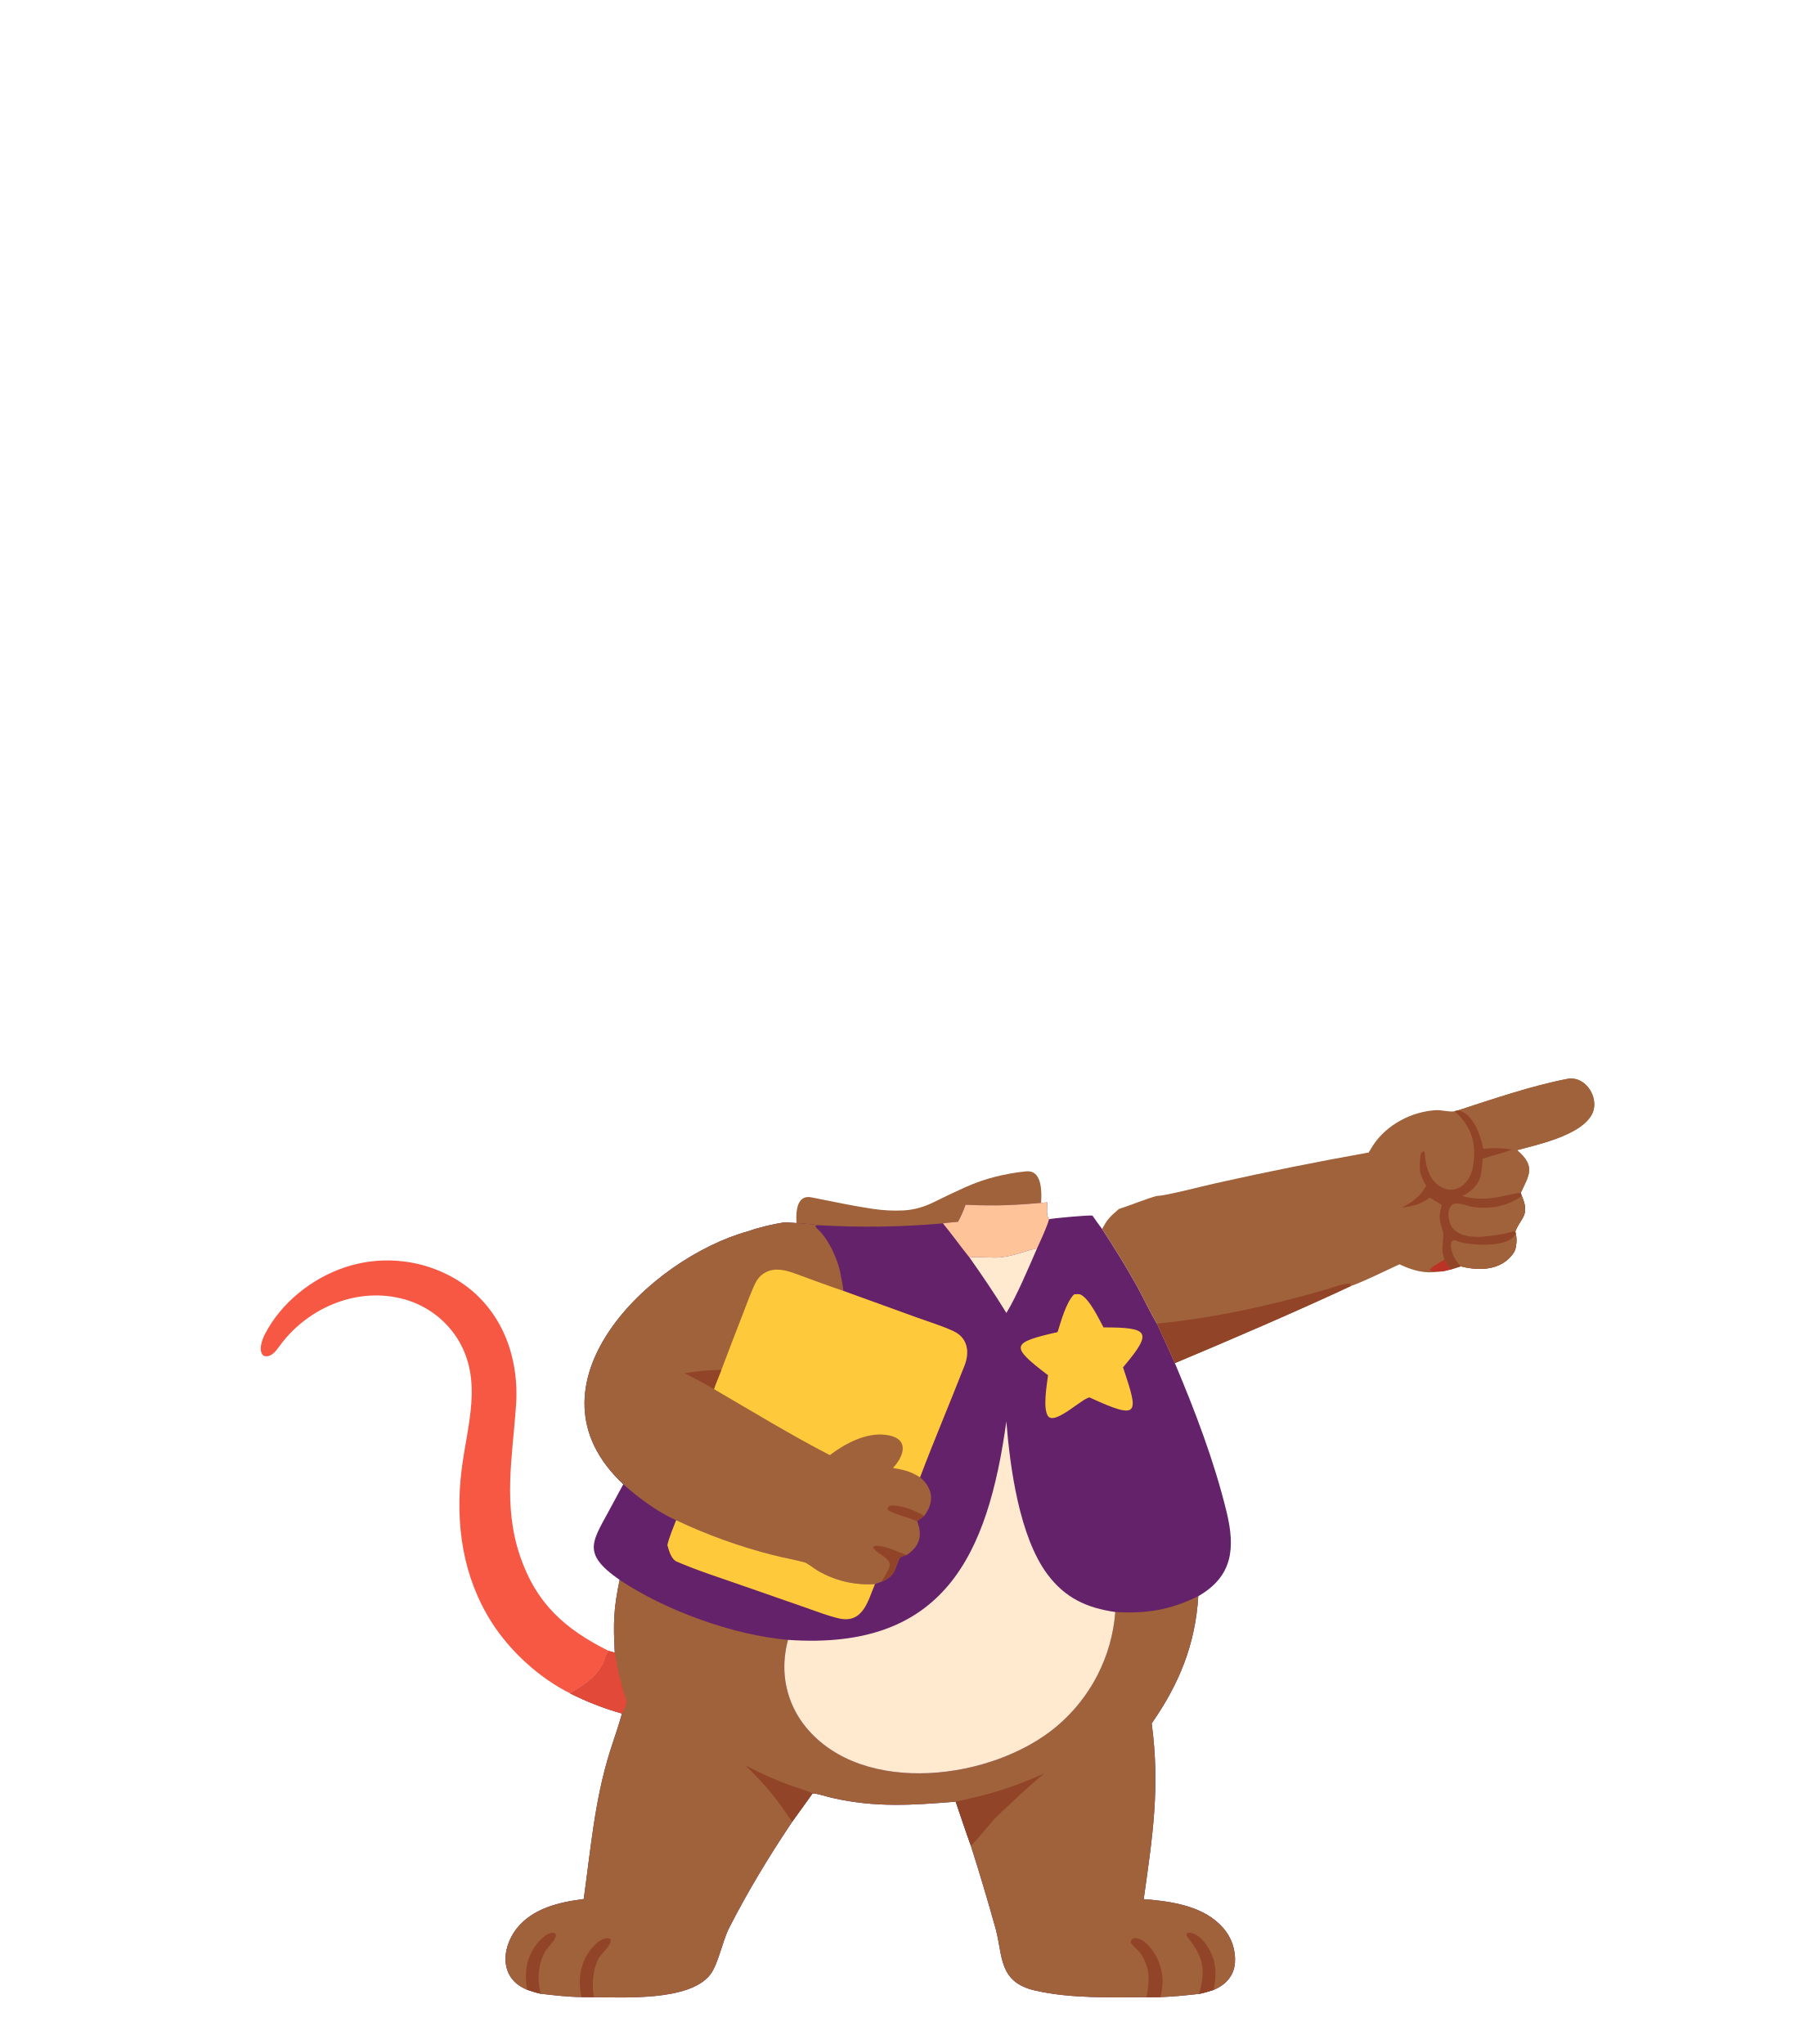
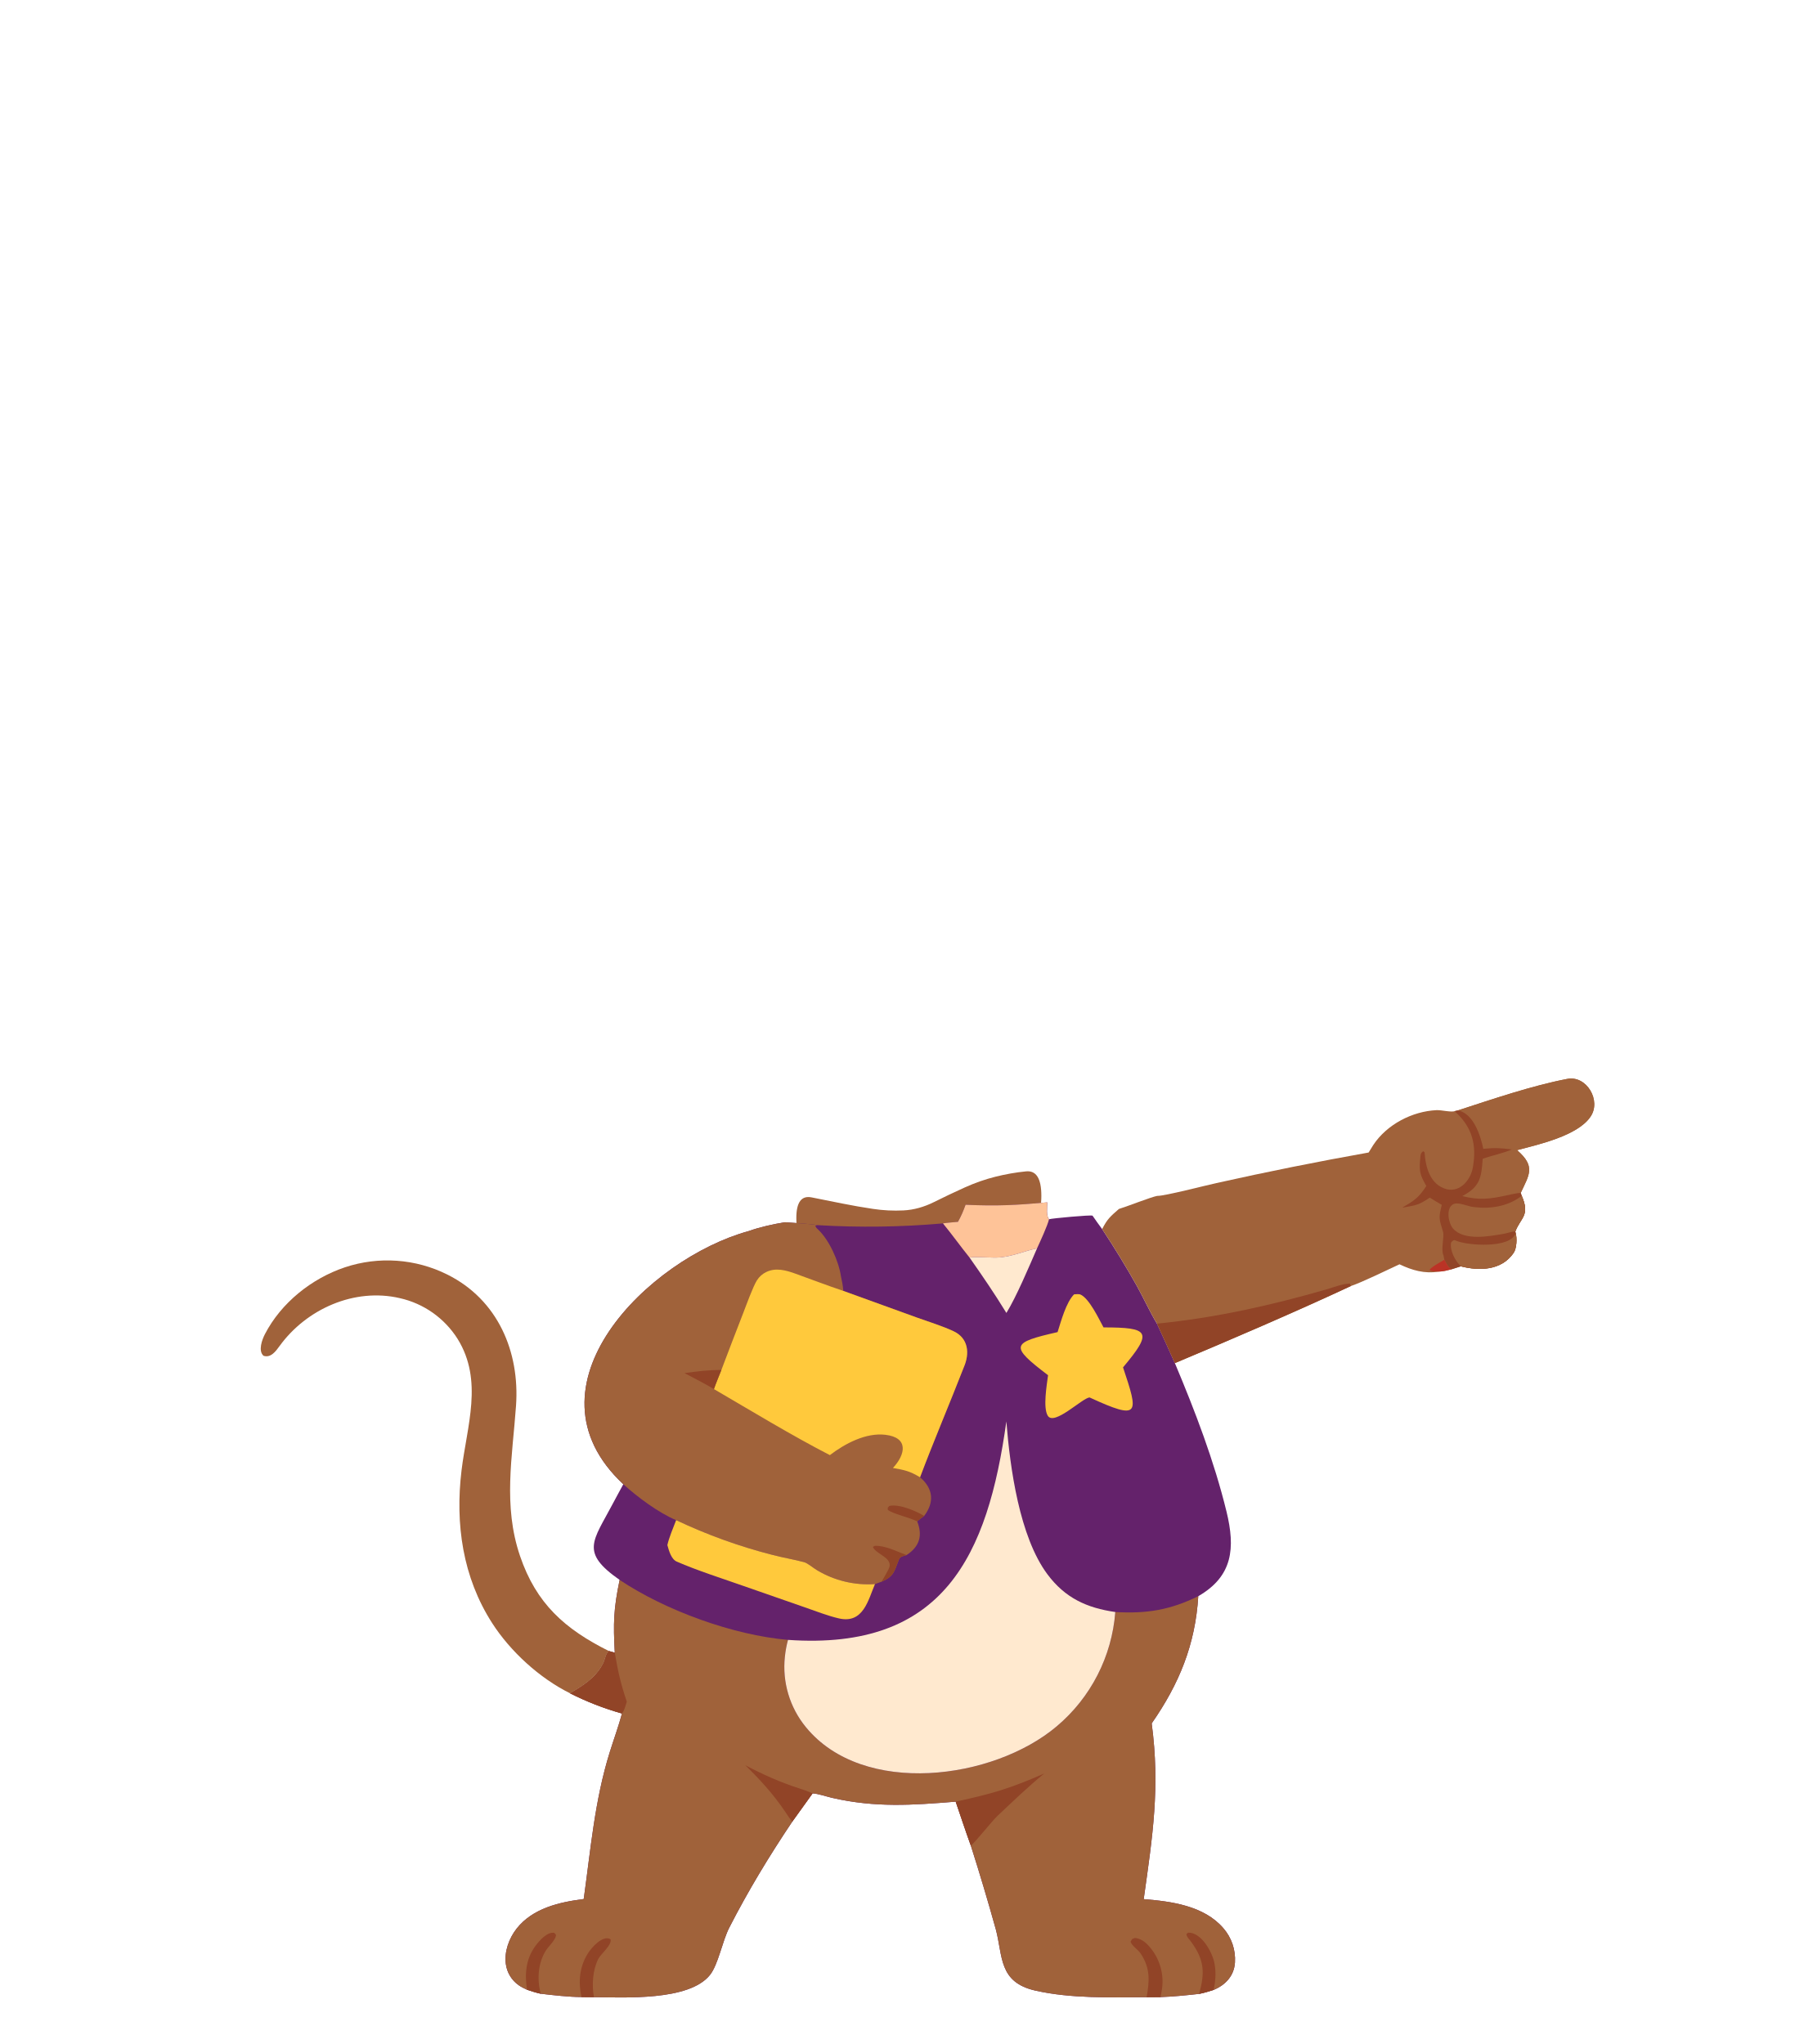
<svg xmlns="http://www.w3.org/2000/svg" width="1178" height="1335" viewBox="0 0 1178 1335" fill="none">
  <path d="M520 795.556C520 785.222 523.333 780.722 530 782.056C536.667 783.389 543.333 784.722 550 786.056C556.667 787.389 563.333 788.556 570 789.556C576.667 790.556 583.333 790.889 590 790.556C596.667 790.222 603.333 788.389 610 785.056C616.667 781.722 623.333 778.556 630 775.556C636.667 772.556 643.333 770.222 650 768.556C656.667 766.889 663.333 765.722 670 765.056C676.667 764.389 680 769.722 680 781.056C680 792.389 676.667 798.222 670 798.556C663.333 798.889 656.667 799.056 650 799.056C643.333 799.056 636.667 801.056 630 805.056C623.333 809.056 616.667 811.222 610 811.556C603.333 811.889 596.667 812.056 590 812.056C583.333 812.056 576.667 812.056 570 812.056C563.333 812.056 556.667 812.056 550 812.056C543.333 812.056 536.667 811.889 530 811.556C523.333 811.222 520 805.889 520 795.556Z" fill="#A0623A" />
  <path d="M630.529 786.868C651.24 787.793 663.227 787.142 683.872 785.31C683.807 788.706 683.032 794.012 685.013 796.313C687.399 795.674 712.204 793.399 713.417 793.986C715.477 796.926 717.511 799.905 719.688 802.753C727.694 814.839 735.249 827.211 742.349 839.851C746.351 847.067 751.423 857.933 755.498 864.517C759.474 873.076 763.373 881.667 767.193 890.298C780.44 921.815 792.767 953.99 800.897 987.235C806.712 1011.03 805.102 1029.48 782.474 1042.51C780.531 1074.16 769.996 1099.8 752.049 1125.6C757.59 1167.34 752.688 1198.95 746.834 1240.39C764.814 1241.81 786.157 1244.67 798.791 1259.29C804.215 1265.48 806.959 1273.56 806.431 1281.77C805.877 1290.43 800.31 1296.42 792.565 1299.65C789.391 1300.63 786.274 1301.66 783.002 1302.27C775.009 1303.17 765.87 1304.1 757.812 1304.37L748.737 1304.45C724.917 1304.55 699.473 1305.37 676.206 1300.15C651.868 1294.69 654.954 1277.55 650.21 1259.93C645.117 1241.66 639.694 1223.48 633.942 1205.4C630.534 1196 627.313 1186.21 624.066 1176.72C595.574 1179.04 571.823 1180.71 543.543 1174.29C539.707 1173.41 534.341 1171.5 530.611 1171.33C526.232 1177.49 521.816 1183.63 517.366 1189.75C502.253 1212.3 488.555 1234.87 476.176 1259.07C471.662 1267.89 469.011 1283.1 463.635 1289.87C449.986 1307.07 407.346 1304.53 387.846 1304.43L379.712 1304.34C371.56 1304.31 361.19 1303.13 353.127 1302.17C349.871 1301.46 347.294 1300.59 344.151 1299.56C342.168 1298.64 340.406 1297.82 338.619 1296.55C334.04 1293.31 331.024 1288.3 330.301 1282.74C329.195 1274.65 332.413 1265.91 337.385 1259.6C347.861 1246.3 365.269 1242.33 381.168 1240.31C385.715 1207.88 388.289 1176.01 398.152 1144.42C400.748 1136.11 403.901 1127.46 406.16 1119.14C394.45 1115.85 383.088 1111.43 372.233 1105.94C380.778 1100.94 388.923 1095.93 393.752 1086.66C395.276 1083.73 395.321 1080.41 397.593 1078.34L401.442 1079.43C400.415 1060.15 400.63 1050.97 404.615 1031.89C378.587 1013.68 387.234 1006.7 400.24 981.942C402.392 977.848 404.802 973.501 407.021 969.407C338.446 905.375 423.714 821.892 488.924 804.044C496.004 801.476 505.15 799.475 512.512 798.282C515.502 798.484 532.016 799.533 533.786 800.179C561.094 801.815 588.487 801.437 615.739 799.038C618.39 798.582 622.762 798.282 625.567 798.008C627.914 793.712 628.808 791.489 630.529 786.868Z" fill="#64226B" />
  <path d="M404.615 1031.89C434.457 1051.84 478.75 1067.98 514.554 1071.06C513.587 1074.66 512.911 1078.32 512.53 1082.03C510.723 1098.62 515.694 1115.25 526.314 1128.14C563.69 1173.72 648.639 1162.53 690.046 1127.5C712.296 1108.76 726.071 1081.86 728.281 1052.86C748.737 1054.04 764.077 1051.56 782.474 1042.51C780.531 1074.16 769.996 1099.8 752.049 1125.6C757.59 1167.34 752.688 1198.95 746.834 1240.39C764.814 1241.81 786.157 1244.67 798.791 1259.29C804.215 1265.48 806.959 1273.56 806.431 1281.77C805.877 1290.43 800.31 1296.42 792.565 1299.65C789.391 1300.63 786.274 1301.66 783.002 1302.27C775.009 1303.17 765.87 1304.1 757.812 1304.37L748.737 1304.45C724.917 1304.55 699.473 1305.37 676.206 1300.15C651.868 1294.69 654.954 1277.55 650.21 1259.93C645.117 1241.66 639.694 1223.48 633.942 1205.4C630.534 1196 627.313 1186.21 624.066 1176.72C595.574 1179.04 571.823 1180.71 543.543 1174.28C539.707 1173.41 534.341 1171.5 530.611 1171.33C526.232 1177.49 521.816 1183.63 517.366 1189.75C502.253 1212.3 488.555 1234.87 476.176 1259.07C471.662 1267.89 469.011 1283.1 463.635 1289.87C449.986 1307.07 407.346 1304.53 387.846 1304.43L379.712 1304.34C371.56 1304.31 361.19 1303.13 353.127 1302.17C349.871 1301.46 347.294 1300.59 344.151 1299.56C342.168 1298.64 340.406 1297.82 338.619 1296.55C334.04 1293.31 331.024 1288.3 330.301 1282.74C329.195 1274.65 332.413 1265.91 337.385 1259.6C347.861 1246.3 365.269 1242.33 381.168 1240.31C385.715 1207.88 388.289 1176.01 398.152 1144.42C400.748 1136.11 403.901 1127.46 406.16 1119.14C394.45 1115.85 383.088 1111.43 372.233 1105.94C380.778 1100.94 388.923 1095.93 393.752 1086.66C395.276 1083.73 395.321 1080.41 397.593 1078.34L401.442 1079.43C400.415 1060.15 400.63 1050.97 404.615 1031.89Z" fill="#A0623A" />
  <path d="M624.065 1176.72C648.79 1171.27 658.48 1168.48 681.877 1158.35C671.421 1166.83 661.114 1176.82 651.306 1186.05C647.556 1189.58 636.294 1203.94 633.942 1205.4C630.534 1196 627.313 1186.21 624.065 1176.72Z" fill="#914427" />
-   <path d="M397.593 1078.34L401.442 1079.43C403.583 1091.83 405.251 1099.41 409.293 1111.4C408.506 1113.9 407.745 1117.23 406.16 1119.14C394.45 1115.85 383.088 1111.43 372.233 1105.94C380.778 1100.94 388.923 1095.93 393.752 1086.66C395.276 1083.73 395.321 1080.41 397.593 1078.34Z" fill="#E24939" />
+   <path d="M397.593 1078.34L401.442 1079.43C403.583 1091.83 405.251 1099.41 409.293 1111.4C408.506 1113.9 407.745 1117.23 406.16 1119.14C394.45 1115.85 383.088 1111.43 372.233 1105.94C380.778 1100.94 388.923 1095.93 393.752 1086.66C395.276 1083.73 395.321 1080.41 397.593 1078.34Z" fill="#914427" />
  <path d="M517.366 1189.75C515.882 1188.2 513.792 1184.86 512.538 1183.01C504.972 1171.85 496.311 1162.28 486.62 1152.91C497.981 1158.88 509.517 1164.09 521.737 1168C524.753 1168.97 527.737 1169.99 530.611 1171.33C526.231 1177.49 521.816 1183.63 517.366 1189.75Z" fill="#914427" />
  <path d="M748.737 1304.45C750.595 1293.99 751.273 1285.64 744.969 1276.1C743.014 1273.14 739.383 1271.18 738.242 1268.24C739.65 1265.9 738.691 1266.68 741.136 1265.72C745.804 1266.26 748.907 1269.27 751.756 1272.87C757.453 1280.11 760.009 1289.34 758.855 1298.49C758.601 1300.43 758.197 1302.45 757.812 1304.37L748.737 1304.45Z" fill="#914427" />
  <path d="M379.712 1304.34C377.498 1294.51 378.394 1284.71 383.76 1276.03C386.233 1272.03 393.629 1263.57 398.681 1266.57C399.742 1270.36 392.458 1275.97 390.66 1279.48C386.986 1286.66 386.393 1296.7 387.846 1304.43L379.712 1304.34Z" fill="#914427" />
  <path d="M344.151 1299.56C342.515 1289.36 343.351 1279.45 349.634 1270.95C352.213 1267.45 357.249 1261.66 361.923 1262.38C362.667 1263.26 363.2 1263.48 363.025 1264.33C362.372 1267.52 358.152 1271.26 356.457 1273.95C351.256 1282.19 350.575 1293.12 353.127 1302.17C349.871 1301.46 347.294 1300.59 344.151 1299.56Z" fill="#914427" />
  <path d="M783.002 1302.27C786.9 1288.5 786.516 1280.02 777.624 1268.02C776.307 1266.24 774.788 1264.98 774.742 1263.17L775.863 1262.26C784.547 1261.99 791.933 1275.35 793.159 1282.9C794.163 1289.08 793.674 1293.57 792.565 1299.65C789.391 1300.63 786.274 1301.66 783.002 1302.27Z" fill="#914427" />
  <path d="M488.924 804.044C496.004 801.476 505.149 799.475 512.511 798.282C515.502 798.484 532.016 799.533 533.786 800.179L532.423 800.465C532.76 801.743 533.089 801.971 534.077 802.897C541.497 809.852 547.731 823.737 549.16 833.749C549.97 837.445 550.357 839.336 550.692 843.136L598.677 860.521C606.447 863.317 615.209 866.003 622.542 869.406C632.44 874.001 633.299 883.936 629.381 892.938C620.021 916.972 609.879 940.732 600.782 964.844C609.358 972.177 610.333 981.016 603.487 990.084C602.173 991.081 600.076 992.561 598.926 993.643C602.559 1002.91 600.543 1010.05 591.979 1015.67C589.99 1016.31 587.86 1016.52 587.126 1018.27C583.917 1025.97 584.187 1029.39 575.645 1033.07L571.366 1034.61C558.196 1035.52 545.059 1032.41 533.703 1025.67C531.222 1024.22 527.4 1020.92 525.09 1020.3C518.158 1018.44 510.949 1017.31 504.008 1015.45C482.506 1009.93 461.58 1002.36 441.512 992.861C430.011 988.056 416.215 977.731 407.021 969.407C338.446 905.375 423.714 821.892 488.924 804.044Z" fill="#A0623A" />
  <path d="M471.079 894.717C475.764 882.299 480.518 869.901 485.342 857.535C487.305 852.464 491.749 840.183 494.283 836.22C495.762 833.86 497.887 831.97 500.407 830.777C506.599 827.785 513.222 829.642 519.323 831.839C529.779 835.607 540.163 839.583 550.692 843.136L598.677 860.521C606.447 863.317 615.209 866.003 622.543 869.406C632.441 874.001 633.299 883.936 629.381 892.938C620.021 916.972 609.879 940.732 600.782 964.844C594.033 960.815 590.785 960.131 583.078 958.782C591.402 949.832 593.403 938.907 578.204 937.114C565.296 935.589 551.762 942.896 541.892 950.379C517.329 937.753 490.176 921.248 466.194 907.252C467.515 903.387 469.554 898.602 471.079 894.717Z" fill="#FFC93C" />
  <path d="M575.645 1033.07C577.317 1030.29 578.711 1027.83 580.211 1024.94C584.117 1017.41 571.98 1015.42 569.985 1010.31L571.257 1009.63C578.183 1009.38 585.136 1013.17 591.979 1015.67C589.991 1016.31 587.86 1016.52 587.127 1018.27C583.917 1025.97 584.188 1029.39 575.645 1033.07Z" fill="#914427" />
  <path d="M446.953 896.816C456.285 895.558 461.79 894.854 471.079 894.717C469.554 898.602 467.516 903.387 466.194 907.252C460.491 903.798 452.957 900.01 446.953 896.816Z" fill="#914427" />
  <path d="M598.926 993.643C593.435 990.957 583.153 988.793 579.76 986.147L579.675 984.732L580.78 983.565C587.011 982.138 598.055 986.798 603.488 990.084C602.173 991.081 600.077 992.561 598.926 993.643Z" fill="#914427" />
  <path d="M514.554 1071.06C616.405 1078.14 644.992 1015.78 657.15 928.386C659.536 958.547 665.645 1003.68 684.002 1028.27C695.554 1043.74 709.714 1050.18 728.28 1052.86C726.07 1081.86 712.295 1108.76 690.046 1127.5C648.638 1162.53 563.689 1173.72 526.314 1128.14C515.693 1115.25 510.723 1098.62 512.53 1082.03C512.91 1078.32 513.587 1074.66 514.554 1071.06Z" fill="#FFE9CF" />
  <path d="M441.513 992.861C461.58 1002.36 482.506 1009.93 504.008 1015.45C510.949 1017.31 518.158 1018.44 525.09 1020.3C527.4 1020.92 531.222 1024.22 533.703 1025.67C545.059 1032.41 558.196 1035.52 571.366 1034.61C566.927 1044.87 563.837 1060.66 547.873 1057.05C540.652 1055.41 532.593 1052.23 525.495 1049.78L484.869 1035.62C471.208 1030.83 455.208 1025.72 441.919 1019.93C438.288 1018.35 436.806 1012.79 435.786 1009.14C436.816 1004.4 439.7 997.56 441.513 992.861Z" fill="#FFC93C" />
  <path d="M630.528 786.868C651.24 787.793 663.226 787.142 683.872 785.31C683.807 788.706 683.031 794.012 685.013 796.313C683.964 800.707 679.165 811.019 677.184 815.341L676.584 815.465C668.415 817.238 662.405 820.184 653.454 821.214C648.612 821.775 635.512 820.504 633.159 821.416C627.256 814.096 621.894 806.567 615.739 799.038C618.39 798.582 622.762 798.282 625.567 798.008C627.914 793.712 628.807 791.489 630.528 786.868Z" fill="#FEC398" />
  <path d="M633.159 821.416C635.512 820.504 648.613 821.775 653.454 821.214C662.405 820.184 668.416 817.238 676.584 815.465L677.184 815.341C672.099 827.048 663.65 847.093 657.17 857.529C649.173 844.511 641.927 833.906 633.159 821.416Z" fill="#FFE9CF" />
  <path d="M701.389 845.365C702.204 845.268 704.694 845.144 705.359 845.417C711.226 847.823 717.68 861.649 720.588 866.968C750.621 866.981 752.949 869.777 733.339 893.068C743.496 923.516 744.754 928.047 711.468 912.709C706.702 913.119 688.41 931.43 684.211 924.69C680.952 919.462 683.553 904.613 684.374 898.205C659.119 878.975 660.241 876.98 690.594 870.038C692.908 862.783 696.154 850.587 701.389 845.365Z" fill="#FFC93C" />
  <path d="M951.886 725.274C974.357 717.986 1000.17 709.114 1023.45 704.649C1036.06 702.231 1045.9 718.899 1038.55 729.42C1030.16 741.851 1004.42 747.574 990.655 751.205C1002.98 761.863 998.53 767.306 993.034 779.143L993.692 781.027C999.299 793.993 992.969 795.218 989.507 804.305L989.742 805.244C990.648 808.816 990.446 815.289 988.36 818.339C980.341 830.034 965.686 830.086 953.926 827.081L947.772 829.043C944.897 829.734 942.459 830.47 939.499 830.523C930.216 832.061 922.171 829.695 913.873 825.751C905.913 829.421 889.798 837.341 882.073 839.974C846.491 856.603 803.459 875.09 767.193 890.298C763.373 881.667 759.475 873.076 755.498 864.517C751.423 857.933 746.352 847.067 742.349 839.851C735.25 827.211 727.694 814.839 719.688 802.754C723.157 796.052 724.839 794.716 730.621 789.625C736.41 787.839 751.847 781.725 755.667 781.066C760.133 781.268 787.63 774.137 794.319 772.703C827.293 765.331 860.429 758.675 893.696 752.743C894.7 751.035 895.743 749.347 896.832 747.691C905.704 734.38 922.172 725.828 938.046 725.072C941.227 724.915 947.837 726.643 950.138 725.652L951.886 725.274Z" fill="#A0623A" />
  <path d="M951.885 725.274C974.357 717.986 1000.17 709.114 1023.45 704.649C1036.06 702.231 1045.9 718.899 1038.55 729.42C1030.16 741.851 1004.42 747.574 990.654 751.205C1002.98 761.863 998.529 767.306 993.034 779.143C991.045 779.078 986.013 780.245 983.848 780.721C972.87 783.159 965.777 783.974 954.884 781.203C966.475 775.056 967.355 769.209 968.19 756.863C974.187 754.647 981.782 753.232 987.238 750.722C979.311 749.784 976.56 749.601 968.574 750.325C966.847 741.681 962.003 726.878 951.885 725.274Z" fill="#A0623A" />
  <path d="M950.138 725.652L951.885 725.274C962.003 726.877 966.847 741.681 968.574 750.325C976.56 749.601 979.311 749.784 987.238 750.722C981.782 753.232 974.187 754.647 968.19 756.863C967.355 769.209 966.475 775.056 954.884 781.203C965.777 783.974 972.87 783.159 983.848 780.721C986.013 780.245 991.045 779.078 993.034 779.143L993.692 781.027C999.299 793.993 992.969 795.218 989.507 804.305L989.742 805.244C990.648 808.816 990.446 815.289 988.36 818.339C980.341 830.034 965.686 830.086 953.926 827.081L947.772 829.043C945.666 827.837 944.317 824.923 943.143 822.778C943.117 822.648 942.628 820.086 942.602 820.021C940.725 816.123 943.254 807.831 942.302 804.546C939.786 795.883 939.232 795.935 941.481 786.933C938.873 785.466 936.207 783.778 933.645 782.207C926.226 787.194 924.792 787.142 915.587 788.784C923.566 784.097 926.311 782.396 931.383 774.606C926.858 766.699 926.598 764.711 927.549 755.175C927.732 753.362 928.195 752.691 929.381 751.896L930.248 752.632C930.835 762.312 933.86 773.844 944.662 776.712C953.932 778.889 960.425 770.069 961.742 762.625C964.363 747.783 961.468 736.479 950.405 726.245C950.314 726.043 950.229 725.848 950.138 725.652Z" fill="#914427" />
  <path d="M993.692 781.027C999.298 793.993 992.968 795.218 989.507 804.305C987.179 804.305 984.213 805.465 981.651 805.895C972.29 807.486 956.24 810.53 948.945 802.545C945.888 799.207 944.062 789.781 948.489 786.776C951.918 784.443 958.658 788.191 962.602 788.386C973.085 789.736 984.331 787.937 992.975 781.562L993.692 781.027Z" fill="#A0623A" />
  <path d="M989.742 805.244C990.648 808.816 990.446 815.289 988.36 818.339C980.341 830.034 965.686 830.086 953.926 827.081C950.19 823.502 946.657 816.801 947.537 811.573C948.169 810.758 949.167 809.604 950.262 810.119C957.915 813.711 987.049 815.556 989.742 805.244Z" fill="#A0623A" />
  <path d="M755.498 864.517C793.732 860.703 829.418 852.725 866.263 842.106C871.088 840.718 876.525 838.462 881.479 838.332L882.072 839.974C846.491 856.603 803.458 875.09 767.193 890.298C763.373 881.667 759.474 873.076 755.498 864.517Z" fill="#914427" />
  <path d="M939.499 830.522C937.152 830.346 935.177 830.588 933.469 829.414C934.538 827.544 940.731 824.278 943.143 822.778C944.316 824.923 945.666 827.837 947.772 829.043C944.897 829.734 942.459 830.47 939.499 830.522Z" fill="#BB3326" />
-   <path d="M372.233 1105.94C352.376 1096.09 333.307 1078.67 321.386 1060.11C302.106 1030.11 297.182 995.344 301.363 960.509C304.865 931.345 315.727 901.796 298.834 874.51C290.309 860.977 276.746 851.388 261.14 847.875C231.472 840.926 200.096 854.915 182.527 879.17C180.065 882.573 176.833 887.091 172.051 885.494C168.441 882.254 171.132 874.966 172.993 871.368C183.574 850.926 203.467 835.033 225.145 827.746C247.224 820.367 271.334 822.061 292.158 832.472C325.165 848.963 339.452 882.919 336.961 918.145C334.592 951.65 328.372 983.298 339.57 1016.25C350.121 1047.3 368.774 1063.97 397.593 1078.34C395.321 1080.41 395.276 1083.73 393.752 1086.66C388.923 1095.93 380.778 1100.94 372.233 1105.94Z" fill="#F65844" />
+   <path d="M372.233 1105.94C352.376 1096.09 333.307 1078.67 321.386 1060.11C302.106 1030.11 297.182 995.344 301.363 960.509C304.865 931.345 315.727 901.796 298.834 874.51C290.309 860.977 276.746 851.388 261.14 847.875C231.472 840.926 200.096 854.915 182.527 879.17C180.065 882.573 176.833 887.091 172.051 885.494C168.441 882.254 171.132 874.966 172.993 871.368C183.574 850.926 203.467 835.033 225.145 827.746C247.224 820.367 271.334 822.061 292.158 832.472C325.165 848.963 339.452 882.919 336.961 918.145C334.592 951.65 328.372 983.298 339.57 1016.25C350.121 1047.3 368.774 1063.97 397.593 1078.34C395.321 1080.41 395.276 1083.73 393.752 1086.66C388.923 1095.93 380.778 1100.94 372.233 1105.94Z" fill="#A0623A" />
</svg>
